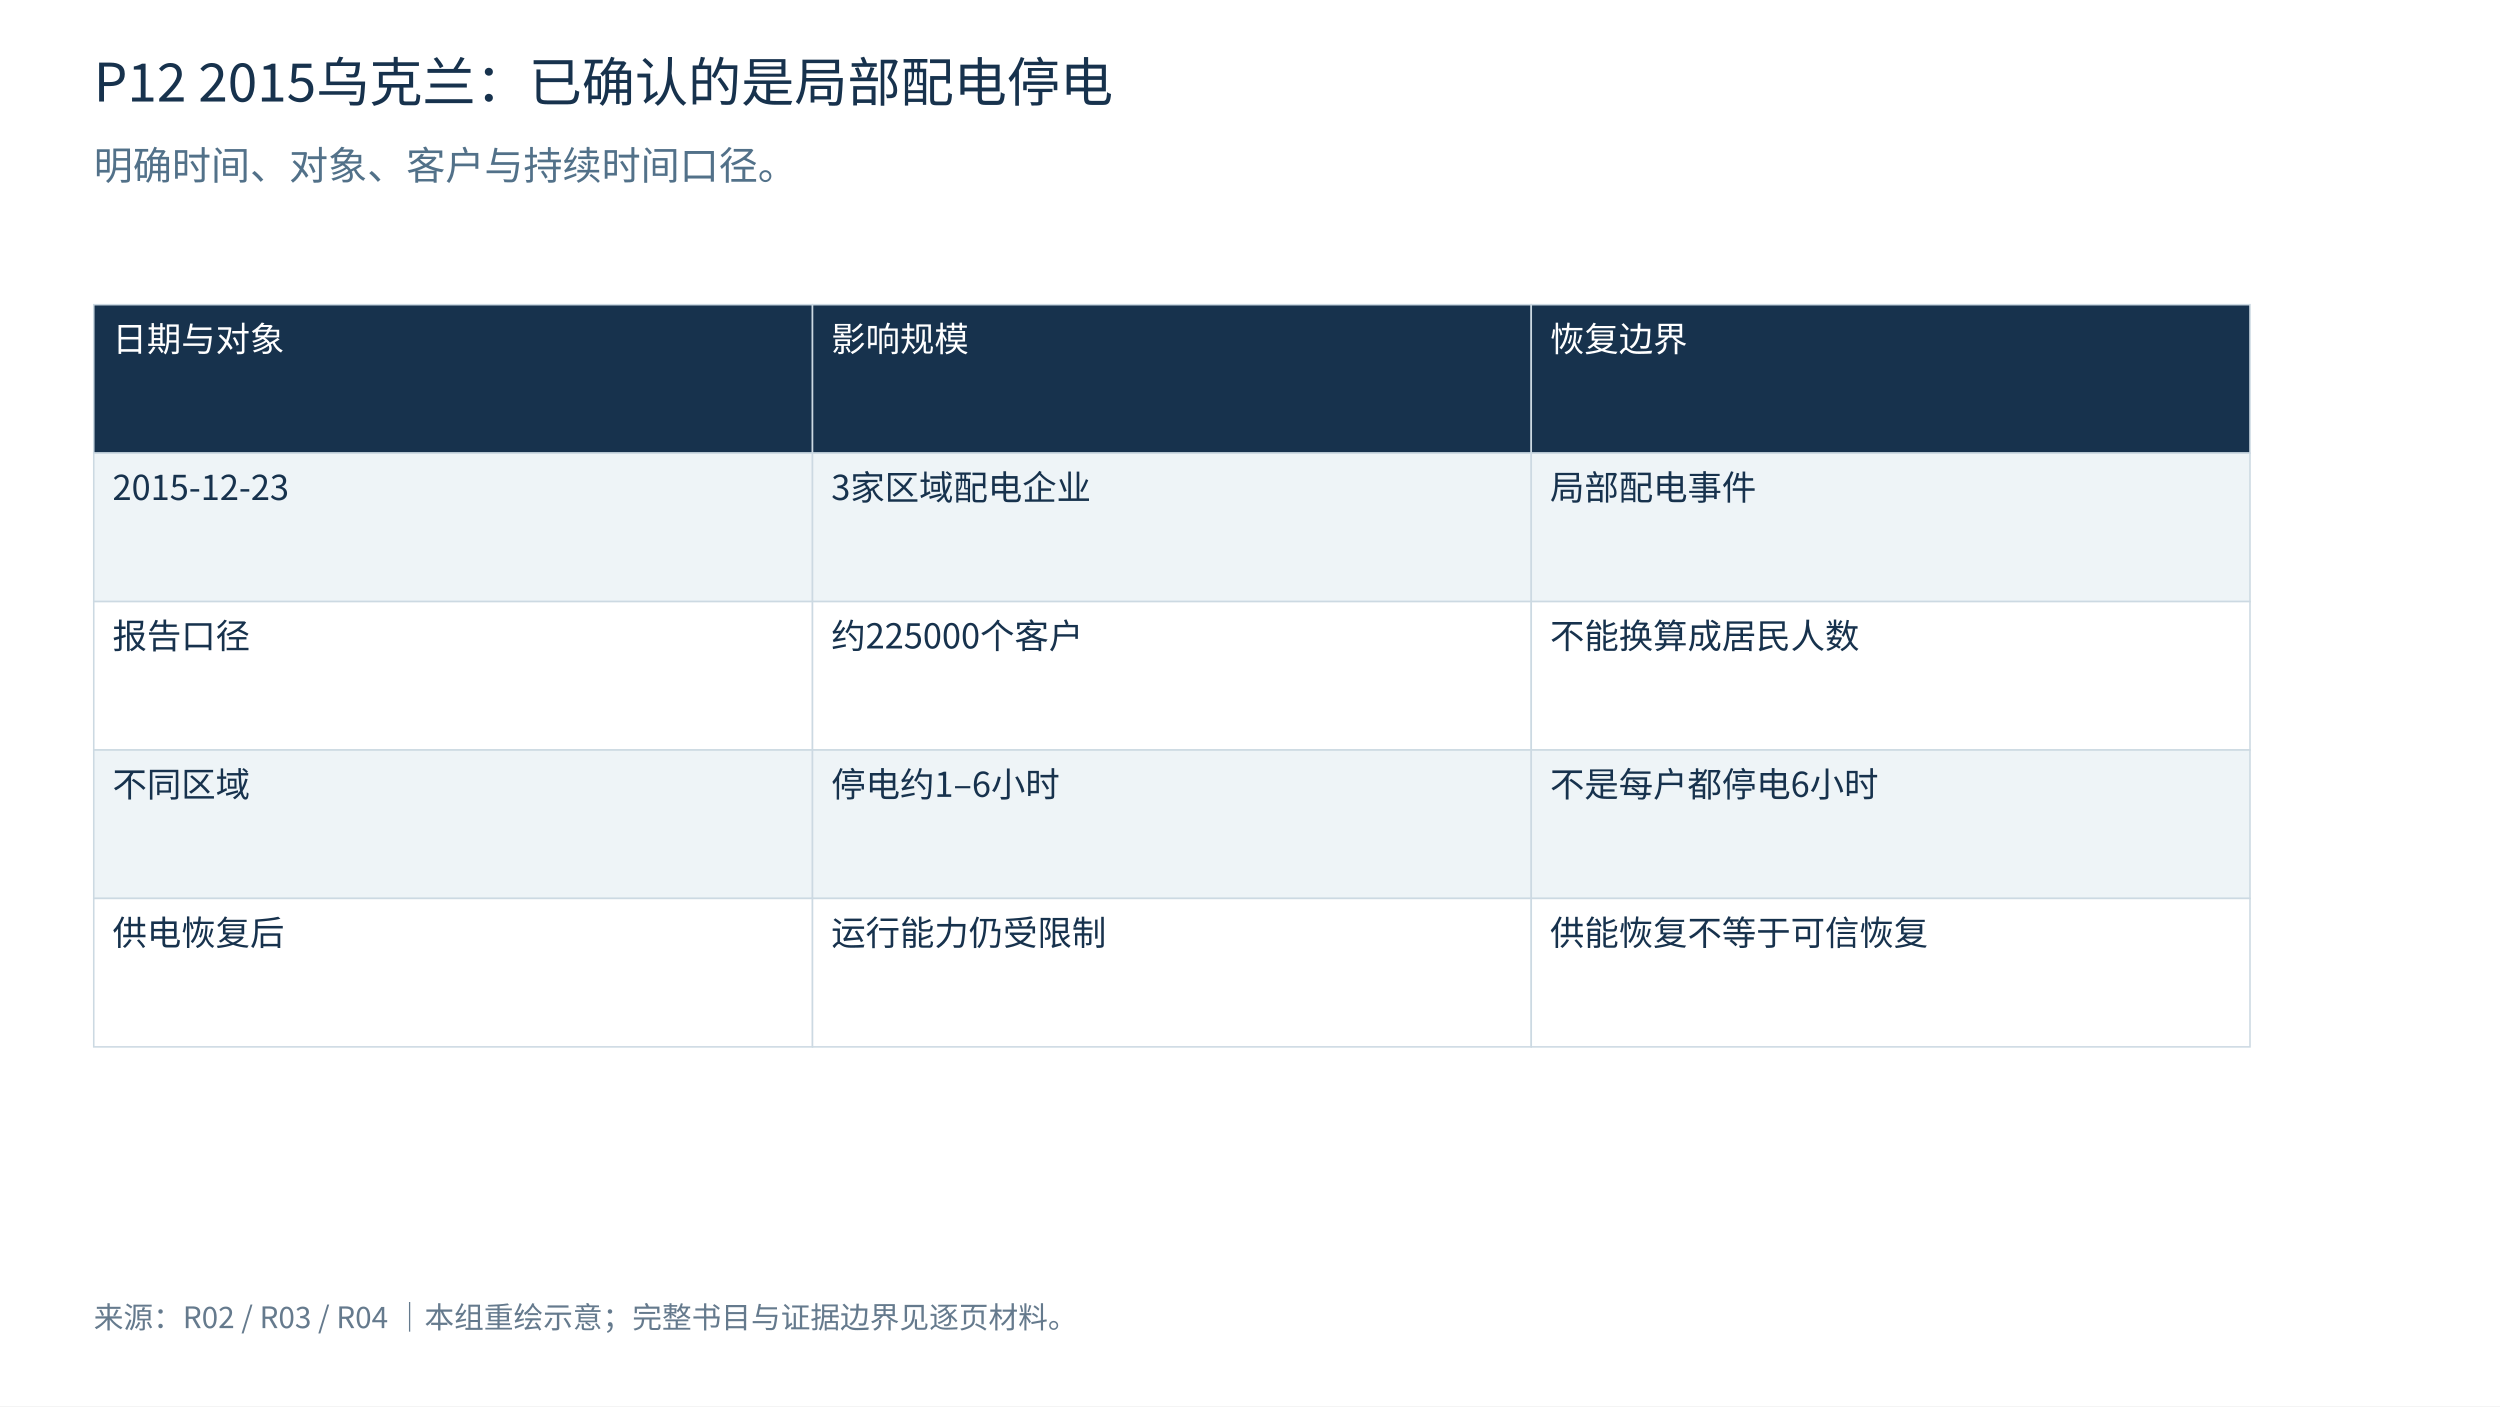
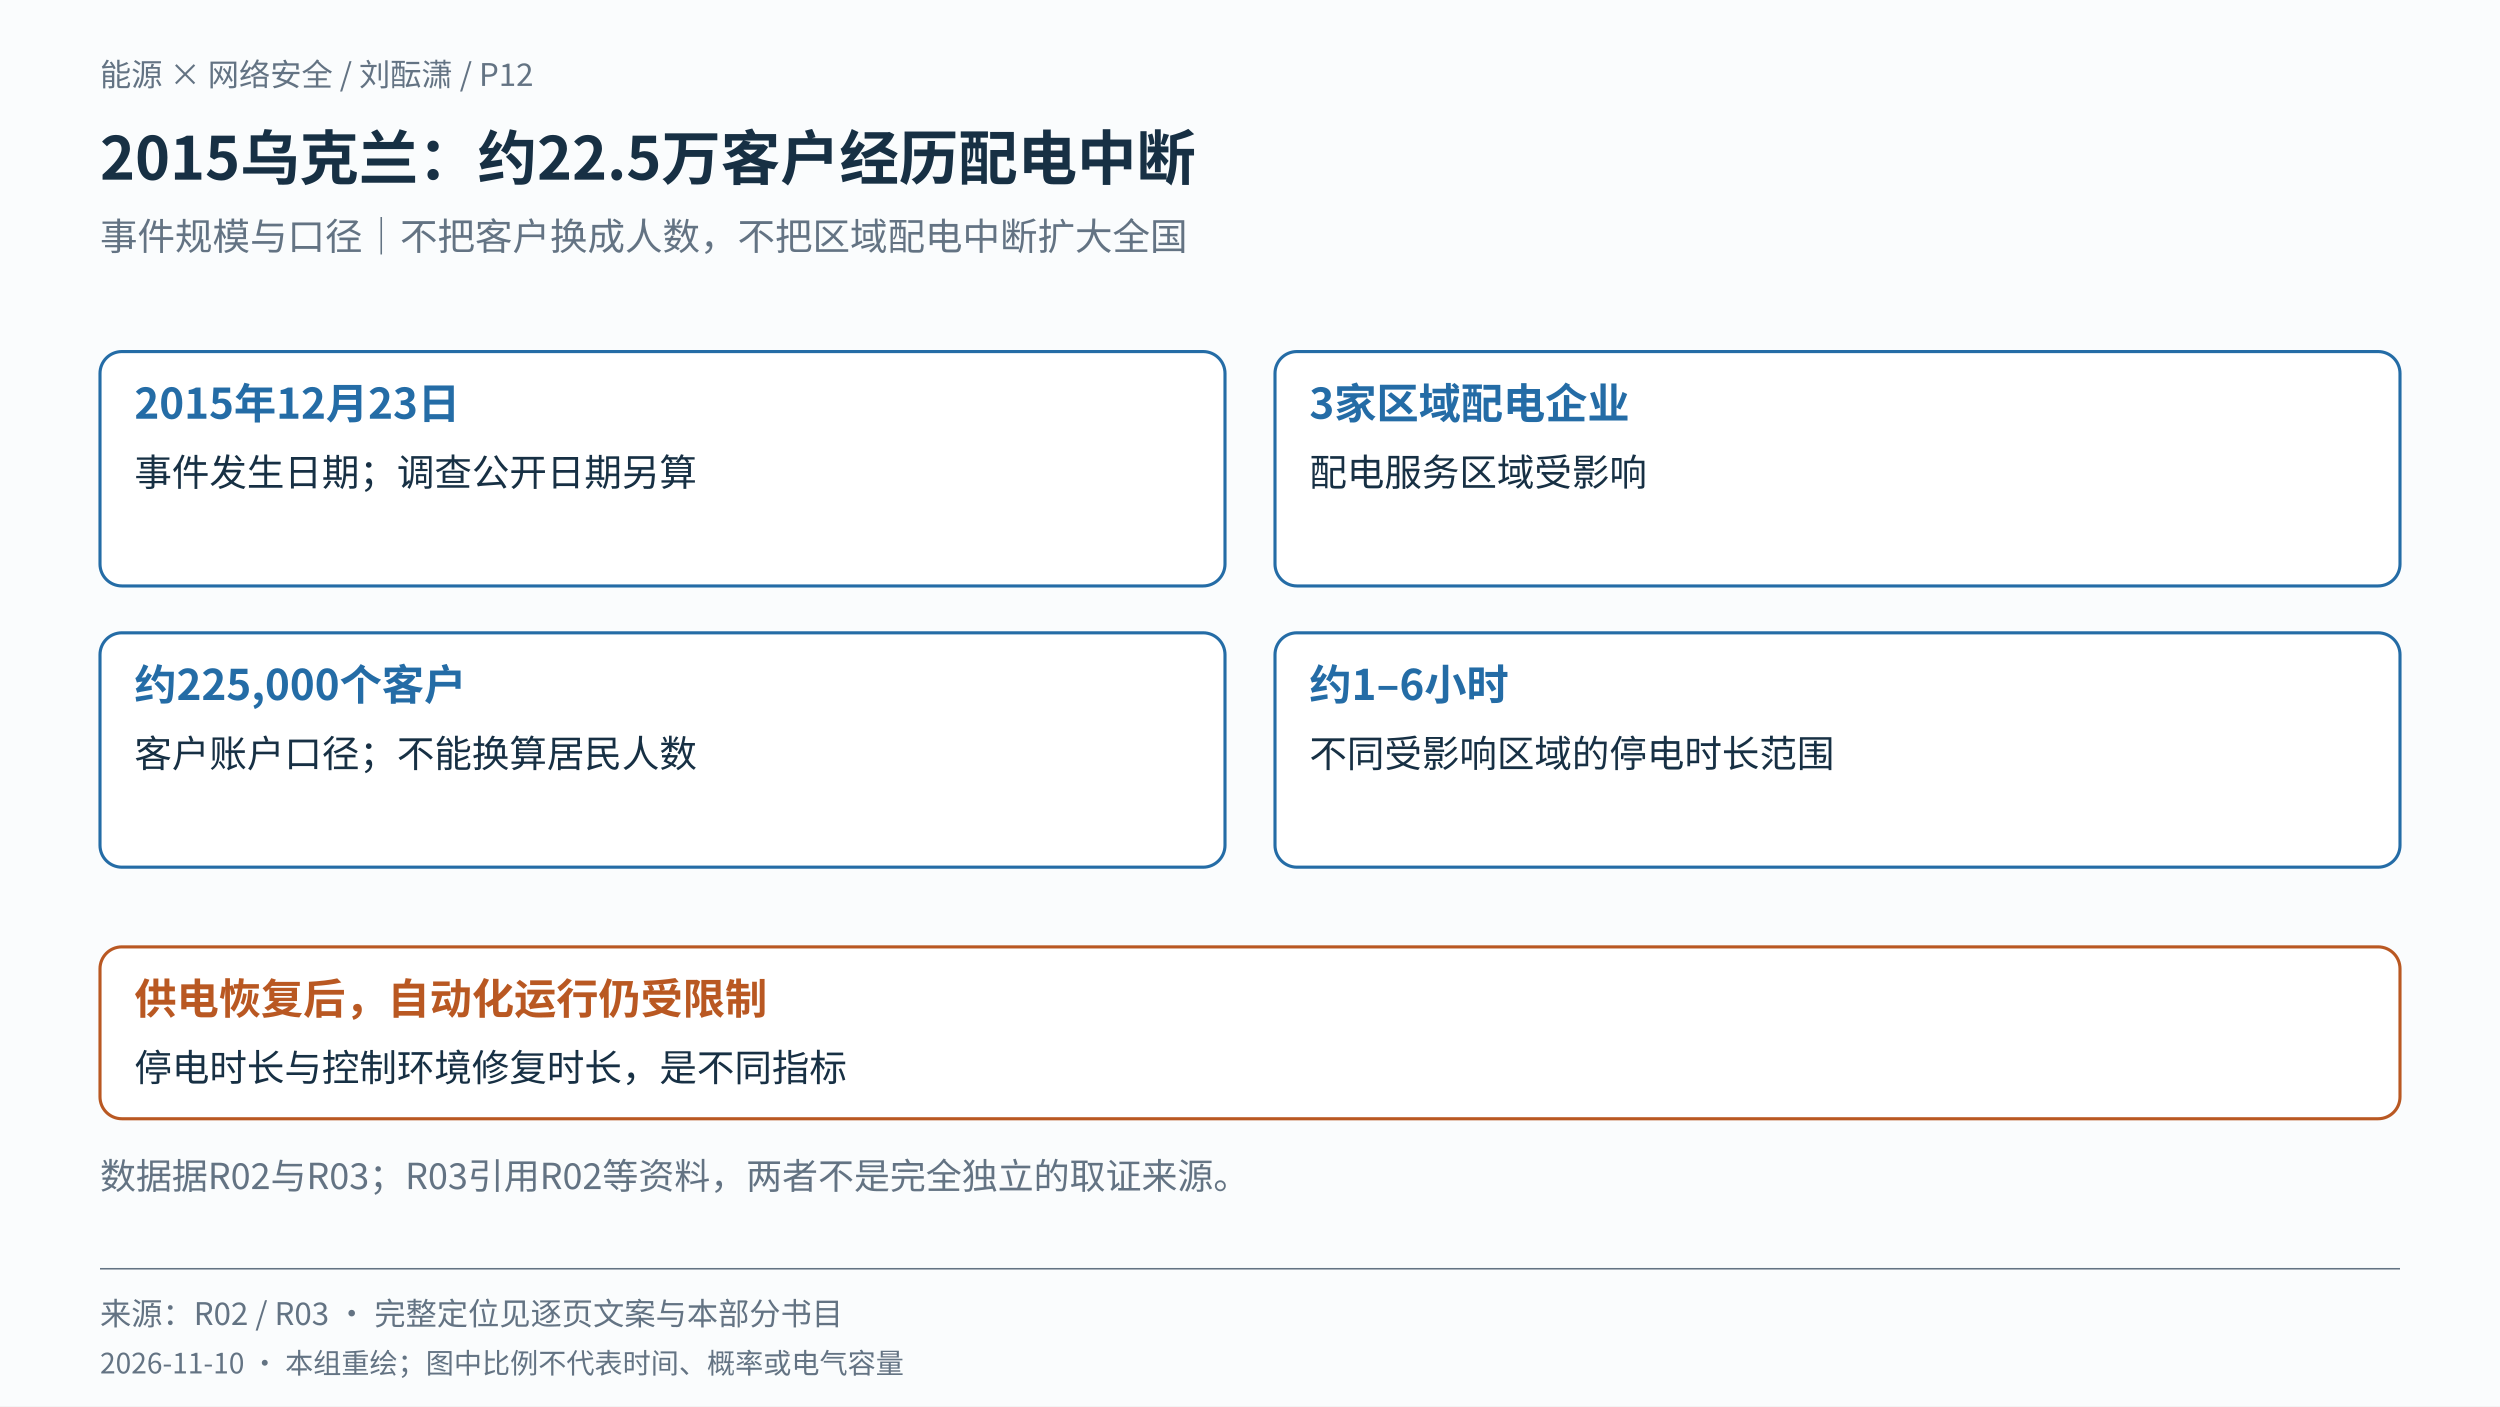
<svg xmlns="http://www.w3.org/2000/svg" width="1600" height="900" viewBox="0 0 1600 900">
  <defs>
-     <marker id="a" viewBox="0 0 10 10" refX="9" refY="5" markerWidth="8" markerHeight="8" orient="auto-start-reverse">
-       <path d="M0,0 L10,5 L0,10 z" fill="#447394" />
+     <marker id="blue" markerWidth="10" markerHeight="10" refX="8" refY="4" orient="auto" markerUnits="userSpaceOnUse">
+       <path d="M0 0 L8 4 L0 8Z" fill="#246ca6" />
+     </marker>
+     <marker id="orange" markerWidth="10" markerHeight="10" refX="8" refY="4" orient="auto" markerUnits="userSpaceOnUse">
+       <path d="M0 0 L8 4 L0 8Z" fill="#b95822" />
+     </marker>
+     <marker id="green" markerWidth="10" markerHeight="10" refX="8" refY="4" orient="auto" markerUnits="userSpaceOnUse">
+       <path d="M0 0 L8 4 L0 8Z" fill="#16826c" />
+     </marker>
+     <marker id="gray" markerWidth="10" markerHeight="10" refX="8" refY="4" orient="auto" markerUnits="userSpaceOnUse">
+       <path d="M0 0 L8 4 L0 8Z" fill="#637383" />
+     </marker>
+     <marker id="red" markerWidth="10" markerHeight="10" refX="8" refY="4" orient="auto" markerUnits="userSpaceOnUse">
+       <path d="M0 0 L8 4 L0 8Z" fill="#b43a42" />
    </marker>
  </defs>
-   <rect width="1600" height="900" fill="white" />
-   <g font-family="Microsoft YaHei, Noto Sans CJK SC, sans-serif">
-     <text x="60" y="65" font-size="34" fill="#17324d" text-anchor="start">P12  2015乌克兰：已确认的是局部配电停电</text>
-     <text x="60" y="115" font-size="25" fill="#527189" text-anchor="start">明确时间、对象、客户与持续时间口径。</text>
-     <rect x="60" y="195" width="460.0" height="95" fill="#17324d" stroke="#ccd9e2" />
-     <text x="72" y="225" font-size="22" fill="white" text-anchor="start">日期与对象</text>
-     <rect x="520.0" y="195" width="460.0" height="95" fill="#17324d" stroke="#ccd9e2" />
-     <text x="532.0" y="225" font-size="22" fill="white" text-anchor="start">影响规模</text>
-     <rect x="980.0" y="195" width="460.0" height="95" fill="#17324d" stroke="#ccd9e2" />
-     <text x="992.0" y="225" font-size="22" fill="white" text-anchor="start">恢复边界</text>
-     <rect x="60" y="290" width="460.0" height="95" fill="#eef4f7" stroke="#ccd9e2" />
-     <text x="72" y="320" font-size="22" fill="#17324d" text-anchor="start">2015-12-23</text>
-     <rect x="520.0" y="290" width="460.0" height="95" fill="#eef4f7" stroke="#ccd9e2" />
-     <text x="532.0" y="320" font-size="22" fill="#17324d" text-anchor="start">3家区域配电企业</text>
-     <rect x="980.0" y="290" width="460.0" height="95" fill="#eef4f7" stroke="#ccd9e2" />
-     <text x="992.0" y="320" font-size="22" fill="#17324d" text-anchor="start">局部配电事件</text>
-     <rect x="60" y="385" width="460.0" height="95" fill="#ffffff" stroke="#ccd9e2" />
-     <text x="72" y="415" font-size="22" fill="#17324d" text-anchor="start">报告口径</text>
-     <rect x="520.0" y="385" width="460.0" height="95" fill="#ffffff" stroke="#ccd9e2" />
-     <text x="532.0" y="415" font-size="22" fill="#17324d" text-anchor="start">约225000个客户</text>
-     <rect x="980.0" y="385" width="460.0" height="95" fill="#ffffff" stroke="#ccd9e2" />
-     <text x="992.0" y="415" font-size="22" fill="#17324d" text-anchor="start">不能换算成居民人数</text>
-     <rect x="60" y="480" width="460.0" height="95" fill="#eef4f7" stroke="#ccd9e2" />
-     <text x="72" y="510" font-size="22" fill="#17324d" text-anchor="start">不同区域</text>
-     <rect x="520.0" y="480" width="460.0" height="95" fill="#eef4f7" stroke="#ccd9e2" />
-     <text x="532.0" y="510" font-size="22" fill="#17324d" text-anchor="start">停电约1–6小时</text>
-     <rect x="980.0" y="480" width="460.0" height="95" fill="#eef4f7" stroke="#ccd9e2" />
-     <text x="992.0" y="510" font-size="22" fill="#17324d" text-anchor="start">不是每户都停电6小时</text>
-     <rect x="60" y="575" width="460.0" height="95" fill="#ffffff" stroke="#ccd9e2" />
-     <text x="72" y="605" font-size="22" fill="#17324d" text-anchor="start">供电恢复后</text>
-     <rect x="520.0" y="575" width="460.0" height="95" fill="#ffffff" stroke="#ccd9e2" />
-     <text x="532.0" y="605" font-size="22" fill="#17324d" text-anchor="start">运行能力仍受限制</text>
-     <rect x="980.0" y="575" width="460.0" height="95" fill="#ffffff" stroke="#ccd9e2" />
-     <text x="992.0" y="605" font-size="22" fill="#17324d" text-anchor="start">供能恢复不等于可信恢复</text>
-     <text x="60" y="850" font-size="19" fill="#657a8d" text-anchor="start">来源：R02 / R03 / R04  ｜本组重绘示意；完整书目与证据边界见逐页材料。</text>
-   </g>
+   <rect width="1600" height="900" fill="#fafcfd" />
+   <style>text{font-family:"Microsoft YaHei","Noto Sans CJK SC",sans-serif} .body{font-size:26px}</style>
+   <text x="64" y="55.0" font-size="20" fill="#637383" font-weight="400" text-anchor="start">能源 × 网络安全  /  刘酝潇  /  P12</text>
+   <text x="64" y="115.0" font-size="38" fill="#173044" font-weight="700" text-anchor="start">2015乌克兰：约22.5万客户经历配电中断</text>
+   <text x="64" y="160.0" font-size="24" fill="#637383" font-weight="400" text-anchor="start">事件规模与口径｜不把客户换成人数，不把区域配电中断扩大全国</text>
+   <line x1="64" y1="812" x2="1536" y2="812" stroke="#637383" stroke-width="1" />
+   <text x="64" y="848.0" font-size="20" fill="#637383" font-weight="400" text-anchor="start">来源：R02 / R03  ·  完整定位见逐页文案与本部分书目</text>
+   <text x="64" y="879.0" font-size="18" fill="#637383" font-weight="400" text-anchor="start">2026-11-10  ·  本组重绘；图中比例不代表时间、概率或电气容量</text>
+   <rect x="64" y="225" width="720" height="150" rx="14" fill="white" stroke="#246ca6" stroke-width="2" />
+   <text x="86" y="268.0" font-size="27" fill="#246ca6" font-weight="700" text-anchor="start">2015年12月23日</text>
+   <text x="86" y="311.0" font-size="24" fill="#173044" font-weight="400" text-anchor="start">事件发生日期；调查公开日期另算</text>
+   <rect x="816" y="225" width="720" height="150" rx="14" fill="white" stroke="#246ca6" stroke-width="2" />
+   <text x="838" y="268.0" font-size="27" fill="#246ca6" font-weight="700" text-anchor="start">3家区域配电企业</text>
+   <text x="838" y="311.0" font-size="24" fill="#173044" font-weight="400" text-anchor="start">配电服务区域受影响</text>
+   <rect x="64" y="405" width="720" height="150" rx="14" fill="white" stroke="#246ca6" stroke-width="2" />
+   <text x="86" y="448.0" font-size="27" fill="#246ca6" font-weight="700" text-anchor="start">约225,000个客户</text>
+   <text x="86" y="491.0" font-size="24" fill="#173044" font-weight="400" text-anchor="start">客户账户口径；不能换算居民人数</text>
+   <rect x="816" y="405" width="720" height="150" rx="14" fill="white" stroke="#246ca6" stroke-width="2" />
+   <text x="838" y="448.0" font-size="27" fill="#246ca6" font-weight="700" text-anchor="start">约1–6小时</text>
+   <text x="838" y="491.0" font-size="24" fill="#173044" font-weight="400" text-anchor="start">不同受影响区域的停电时长范围</text>
+   <rect x="64" y="606" width="1472" height="110" rx="14" fill="white" stroke="#b95822" stroke-width="2" />
+   <text x="86" y="649.0" font-size="27" fill="#b95822" font-weight="700" text-anchor="start">供电恢复后，自动化运行仍受限制</text>
+   <text x="86" y="692.0" font-size="24" fill="#173044" font-weight="400" text-anchor="start">停电时长与控制环境修复时长，是不同指标</text>
+   <text x="64" y="761.0" font-size="23" fill="#637383" font-weight="400" text-anchor="start">数据据R02与R03；R03引用R02等资料，两者不是完全独立的取证来源。</text>
</svg>
